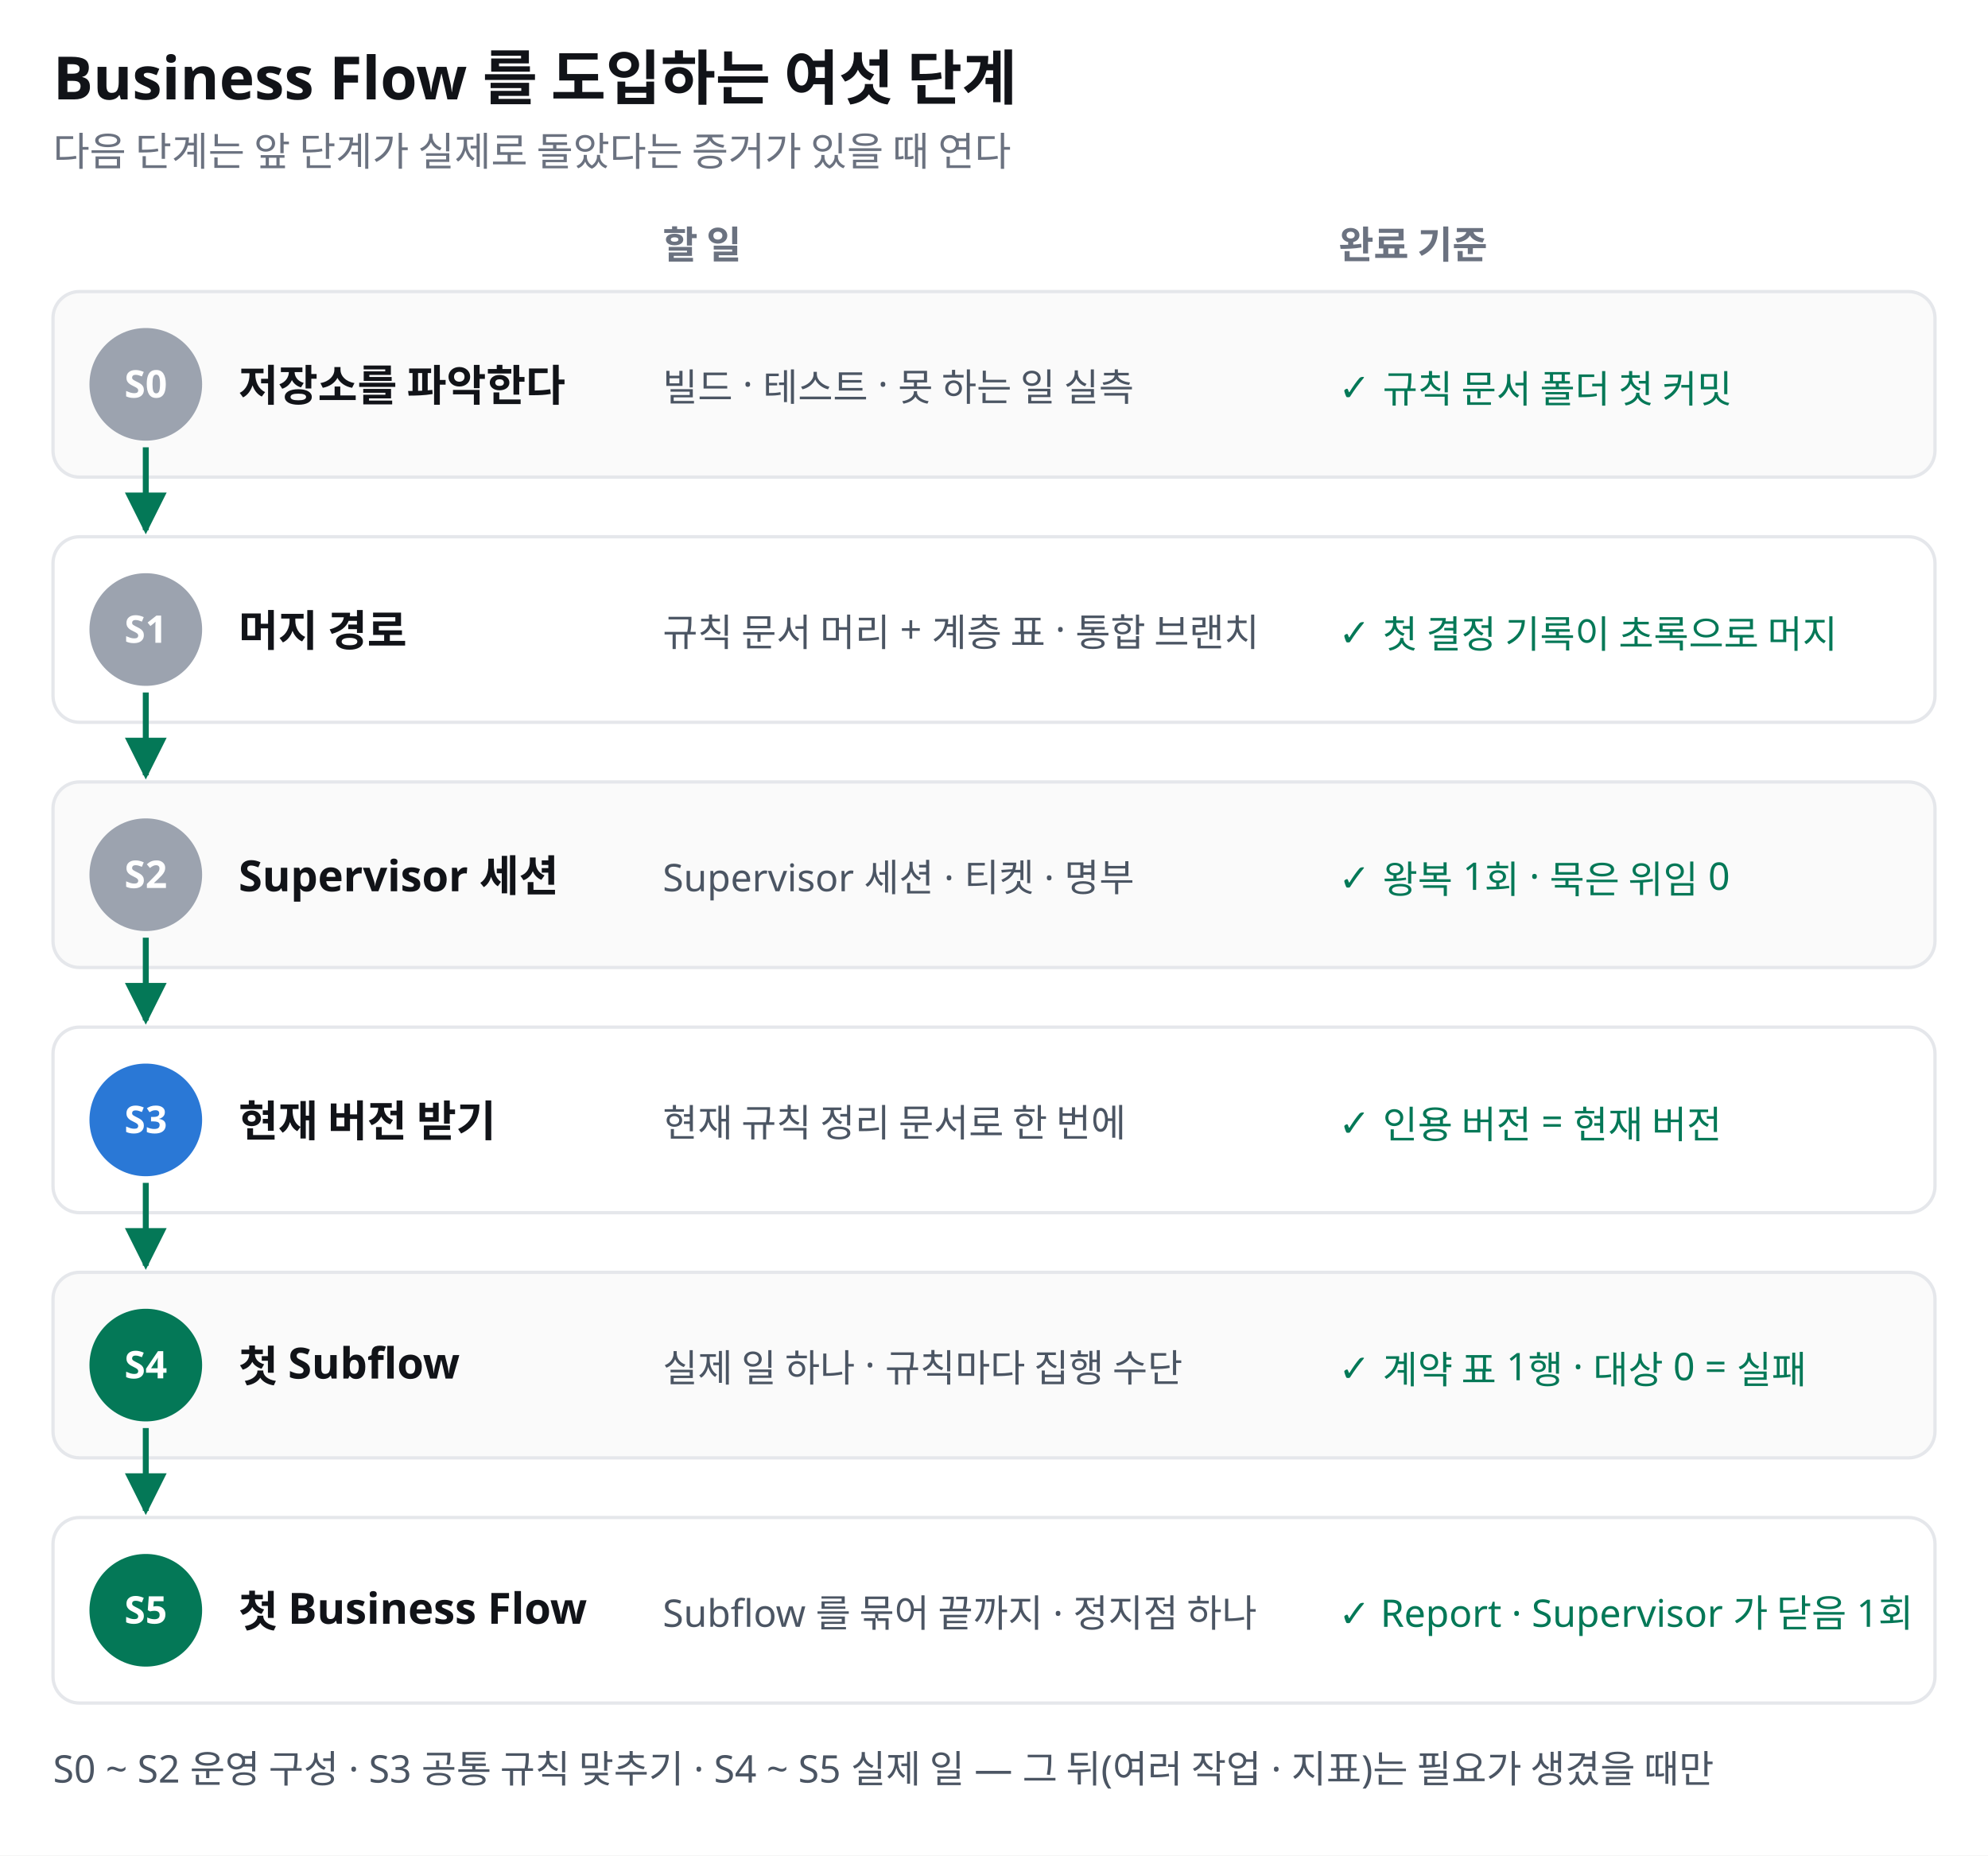
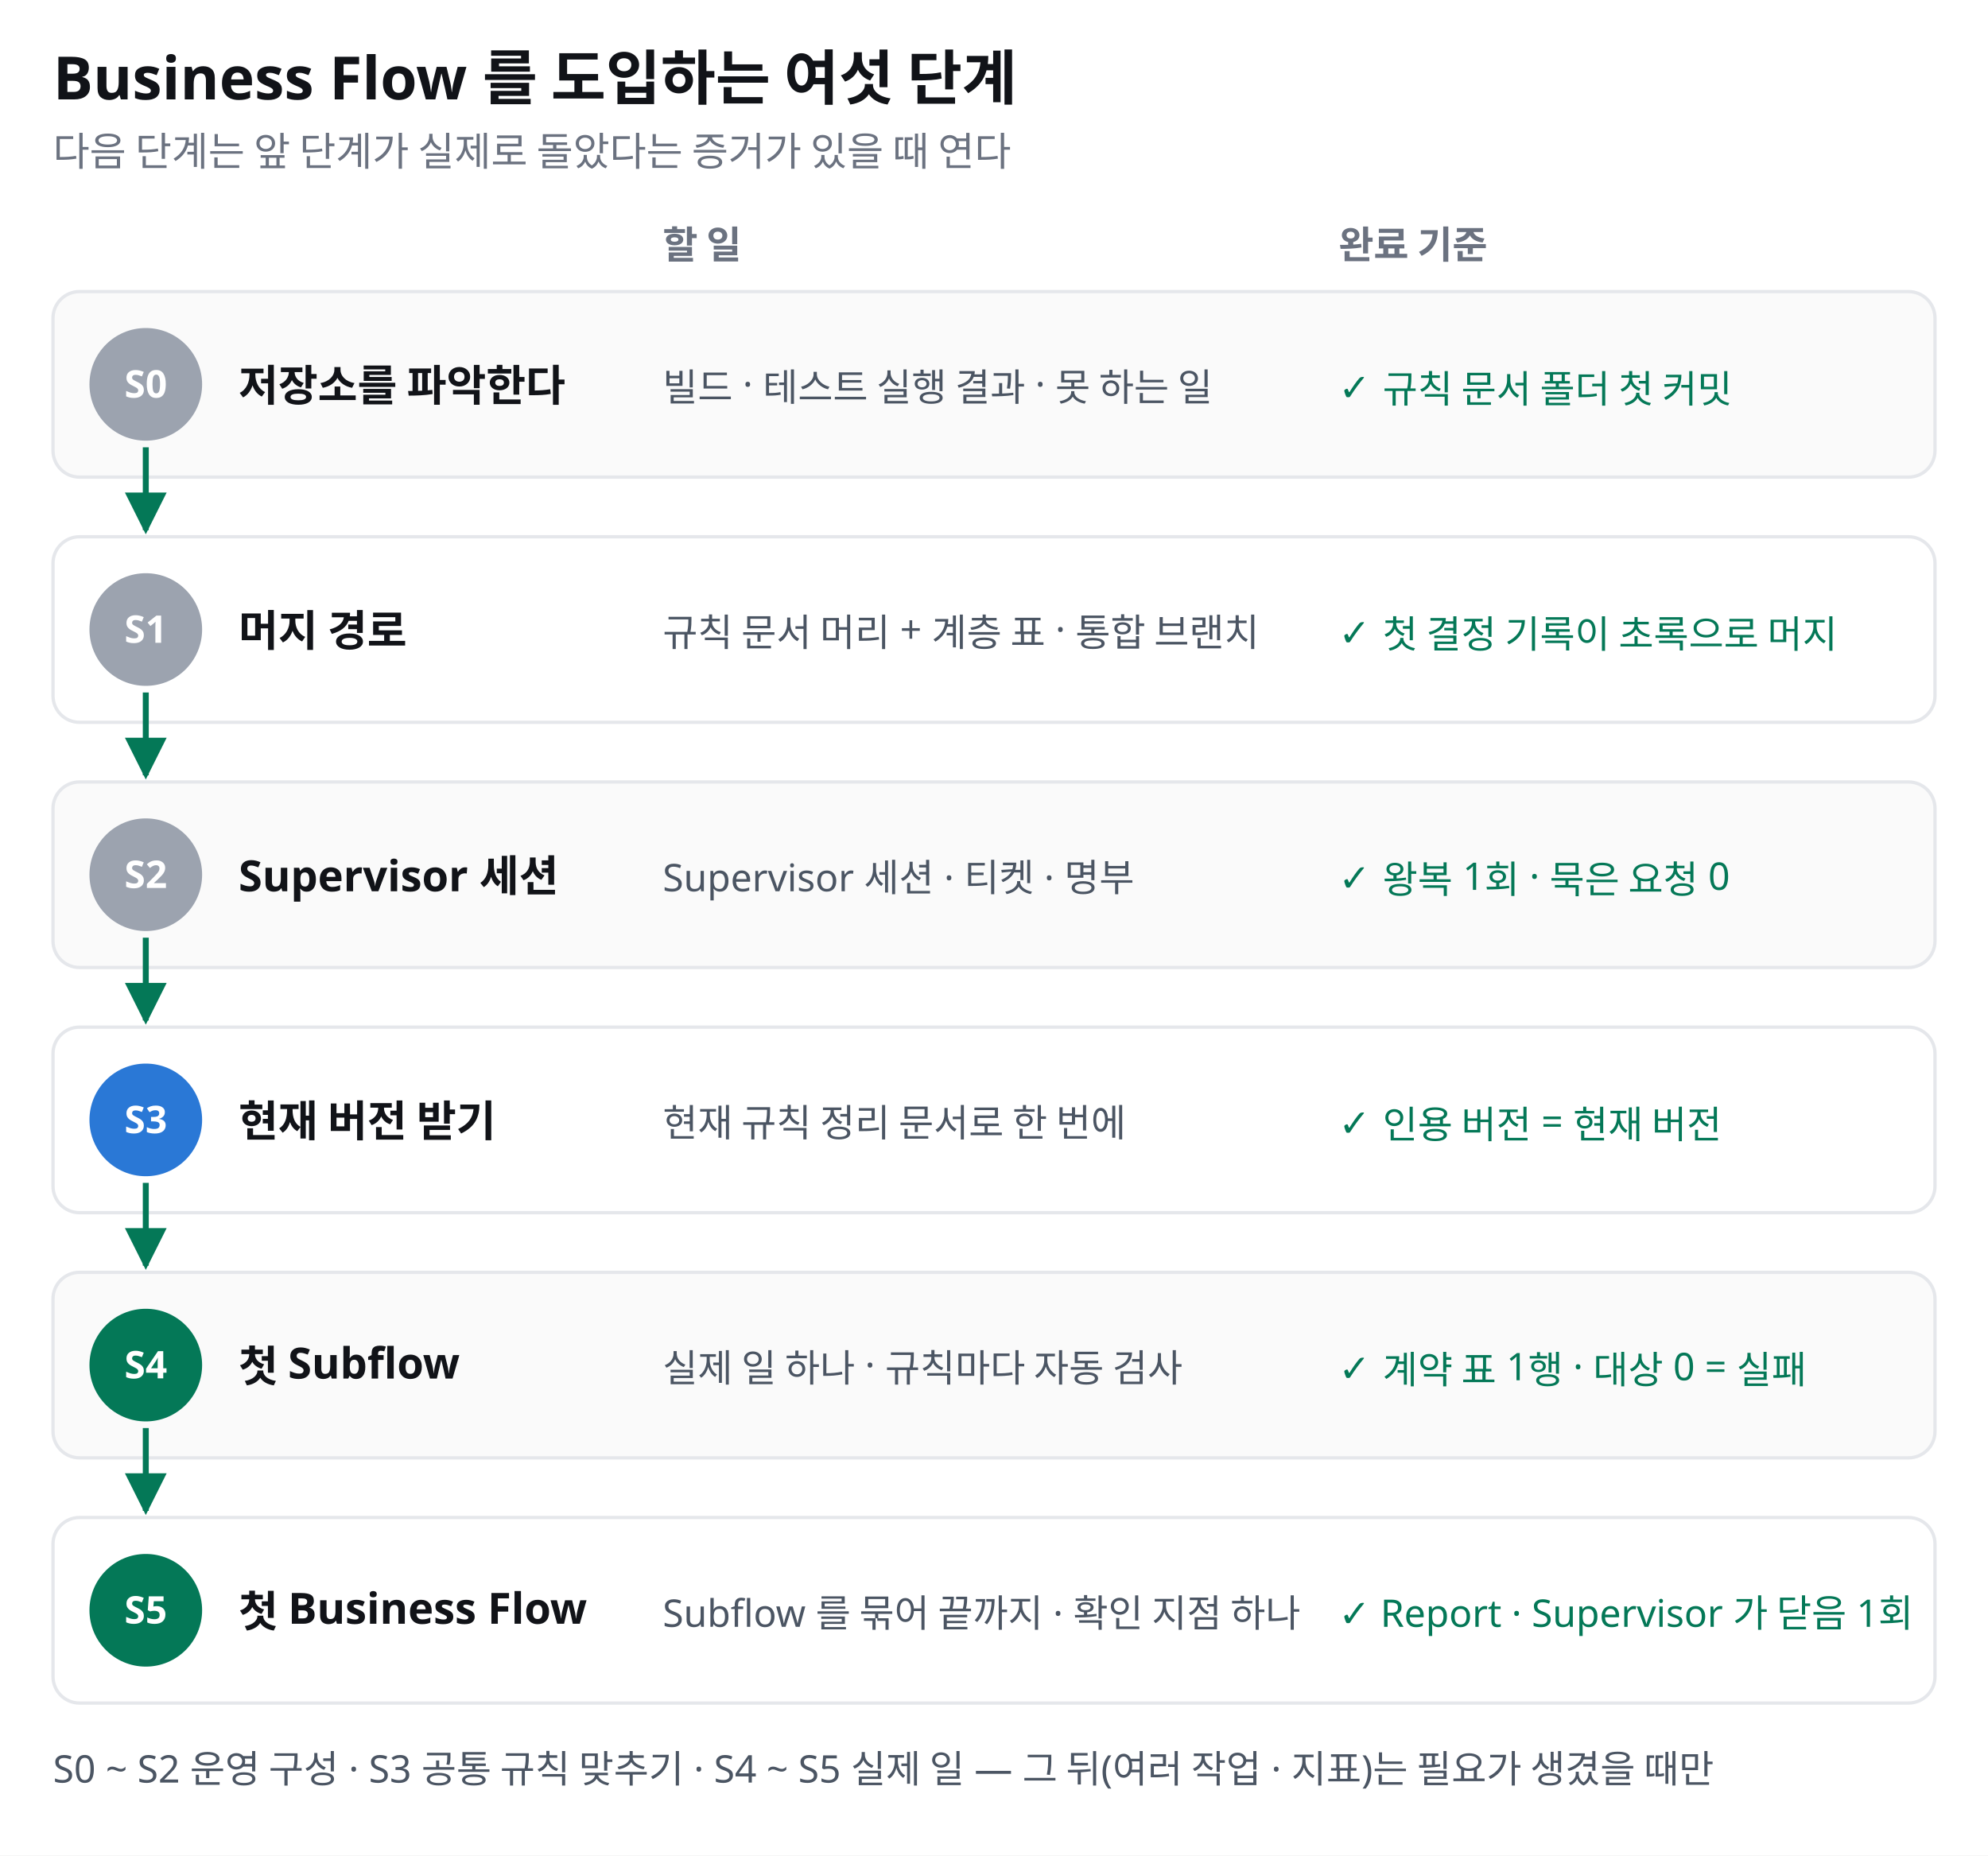
<svg xmlns="http://www.w3.org/2000/svg" viewBox="0 0 600 560" width="600" height="560" role="img" aria-labelledby="t d">
  <rect width="600" height="560" fill="#ffffff" />
  <g font-family="Pretendard, 'Apple SD Gothic Neo', 'Noto Sans KR', 'Malgun Gothic', sans-serif">
    <defs>
      <marker id="s-g" viewBox="0 0 10 10" refX="9" refY="5" markerWidth="7" markerHeight="7" orient="auto-start-reverse">
        <path d="M0,0 L10,5 L0,10 z" fill="#047857" />
      </marker>
    </defs>
    <text x="16" y="30" font-size="18" fill="#111318" font-weight="700">Business Flow 를 도입하는 여섯 단계</text>
    <text x="16" y="50" font-size="12" fill="#6b7280">다음 단계는 앞 단계가 실제로 돌았다는 증거가 있을 때 연다</text>
    <text x="200" y="78" font-size="11.5" fill="#6b7280" font-weight="700">할 일</text>
    <text x="404" y="78" font-size="11.5" fill="#6b7280" font-weight="700">완료 기준</text>
    <rect x="16" y="88" width="568" height="56" rx="8" fill="#fafafa" stroke="#e5e7eb" stroke-width="1" />
    <circle cx="44" cy="116" r="17" fill="#9ca3af" />
    <text x="44" y="120" font-size="11.5" fill="#ffffff" text-anchor="middle" font-weight="700">S0</text>
    <text x="72" y="121" font-size="13" fill="#111318" font-weight="700">저장소를 파악한다</text>
-     <text x="200" y="121" font-size="11.5" fill="#4b5563">빌드 · 테스트 · 못 하는 일 실측</text>
+     <text x="200" y="121" font-size="11.5" fill="#4b5563">빌드 · 테스트 실행 결과 · 못 하는 일</text>
    <text x="404" y="121" font-size="11.5" fill="#047857">✓ 규칙 문서 폴더 첫 커밋</text>
    <line x1="44" y1="135" x2="44" y2="160" stroke="#047857" stroke-width="1.8" marker-end="url(#s-g)" />
    <rect x="16" y="162" width="568" height="56" rx="8" fill="#ffffff" stroke="#e5e7eb" stroke-width="1" />
    <circle cx="44" cy="190" r="17" fill="#9ca3af" />
    <text x="44" y="194" font-size="11.5" fill="#ffffff" text-anchor="middle" font-weight="700">S1</text>
    <text x="72" y="195" font-size="13" fill="#111318" font-weight="700">머지 경로</text>
    <text x="200" y="195" font-size="11.5" fill="#4b5563">규칙 문서 머리 + 계층 표 · 통합 브랜치</text>
    <text x="404" y="195" font-size="11.5" fill="#047857">✓ 첫 결정 기록이 초록으로 머지</text>
    <line x1="44" y1="209" x2="44" y2="234" stroke="#047857" stroke-width="1.8" marker-end="url(#s-g)" />
    <rect x="16" y="236" width="568" height="56" rx="8" fill="#fafafa" stroke="#e5e7eb" stroke-width="1" />
    <circle cx="44" cy="264" r="17" fill="#9ca3af" />
    <text x="44" y="268" font-size="11.5" fill="#ffffff" text-anchor="middle" font-weight="700">S2</text>
    <text x="72" y="269" font-size="13" fill="#111318" font-weight="700">Supervisor 세션</text>
    <text x="200" y="269" font-size="11.5" fill="#4b5563">Supervisor 세션 · 티켓 · 명부</text>
-     <text x="404" y="269" font-size="11.5" fill="#047857">✓ 왕복 1회 · 묵은 위임 0</text>
+     <text x="404" y="269" font-size="11.5" fill="#047857">✓ 왕복 1회 · 묵은 요청 0</text>
    <line x1="44" y1="283" x2="44" y2="308" stroke="#047857" stroke-width="1.8" marker-end="url(#s-g)" />
    <rect x="16" y="310" width="568" height="56" rx="8" fill="#ffffff" stroke="#e5e7eb" stroke-width="1" />
    <circle cx="44" cy="338" r="17" fill="#2a78d6" />
    <text x="44" y="342" font-size="11.5" fill="#ffffff" text-anchor="middle" font-weight="700">S3</text>
    <text x="72" y="343" font-size="13" fill="#111318" font-weight="700">현재 버전 받기</text>
    <text x="200" y="343" font-size="11.5" fill="#4b5563">현재 규칙 정리 문서로 한 번에</text>
    <text x="404" y="343" font-size="11.5" fill="#047857">✓ 인용 버전 = 현재 버전</text>
    <line x1="44" y1="357" x2="44" y2="382" stroke="#047857" stroke-width="1.8" marker-end="url(#s-g)" />
    <rect x="16" y="384" width="568" height="56" rx="8" fill="#fafafa" stroke="#e5e7eb" stroke-width="1" />
    <circle cx="44" cy="412" r="17" fill="#047857" />
    <text x="44" y="416" font-size="11.5" fill="#ffffff" text-anchor="middle" font-weight="700">S4</text>
    <text x="72" y="417" font-size="13" fill="#111318" font-weight="700">첫 Subflow</text>
-     <text x="200" y="417" font-size="11.5" fill="#4b5563">실제 일 하나 · 규칙마다 집행 수단</text>
+     <text x="200" y="417" font-size="11.5" fill="#4b5563">실제 일 하나 · 규칙마다 자동 검사</text>
    <text x="404" y="417" font-size="11.5" fill="#047857">✓ 계약 표 1행 · 대상 0 = 실패</text>
    <line x1="44" y1="431" x2="44" y2="456" stroke="#047857" stroke-width="1.8" marker-end="url(#s-g)" />
    <rect x="16" y="458" width="568" height="56" rx="8" fill="#ffffff" stroke="#e5e7eb" stroke-width="1" />
    <circle cx="44" cy="486" r="17" fill="#047857" />
    <text x="44" y="490" font-size="11.5" fill="#ffffff" text-anchor="middle" font-weight="700">S5</text>
    <text x="72" y="491" font-size="13" fill="#111318" font-weight="700">첫 Business Flow</text>
-     <text x="200" y="491" font-size="11.5" fill="#4b5563">Subflow 를 묶어 끝까지 · 정지점 하나</text>
+     <text x="200" y="491" font-size="11.5" fill="#4b5563">Subflow 를 묶어 끝까지 · 확인 지점 하나</text>
    <text x="404" y="491" font-size="11.5" fill="#047857">✓ Report · Supervisor 가 닫음 1회</text>
    <text x="16" y="538" font-size="11.5" fill="#4b5563">S0 ~ S2 운영 구성 · S3 공통 규칙 맞추기 · S4 ~ S5 실제 일 — 그 뒤(여러 작업 · 지표)는 필요가 생겼을 때만</text>
  </g>
</svg>
